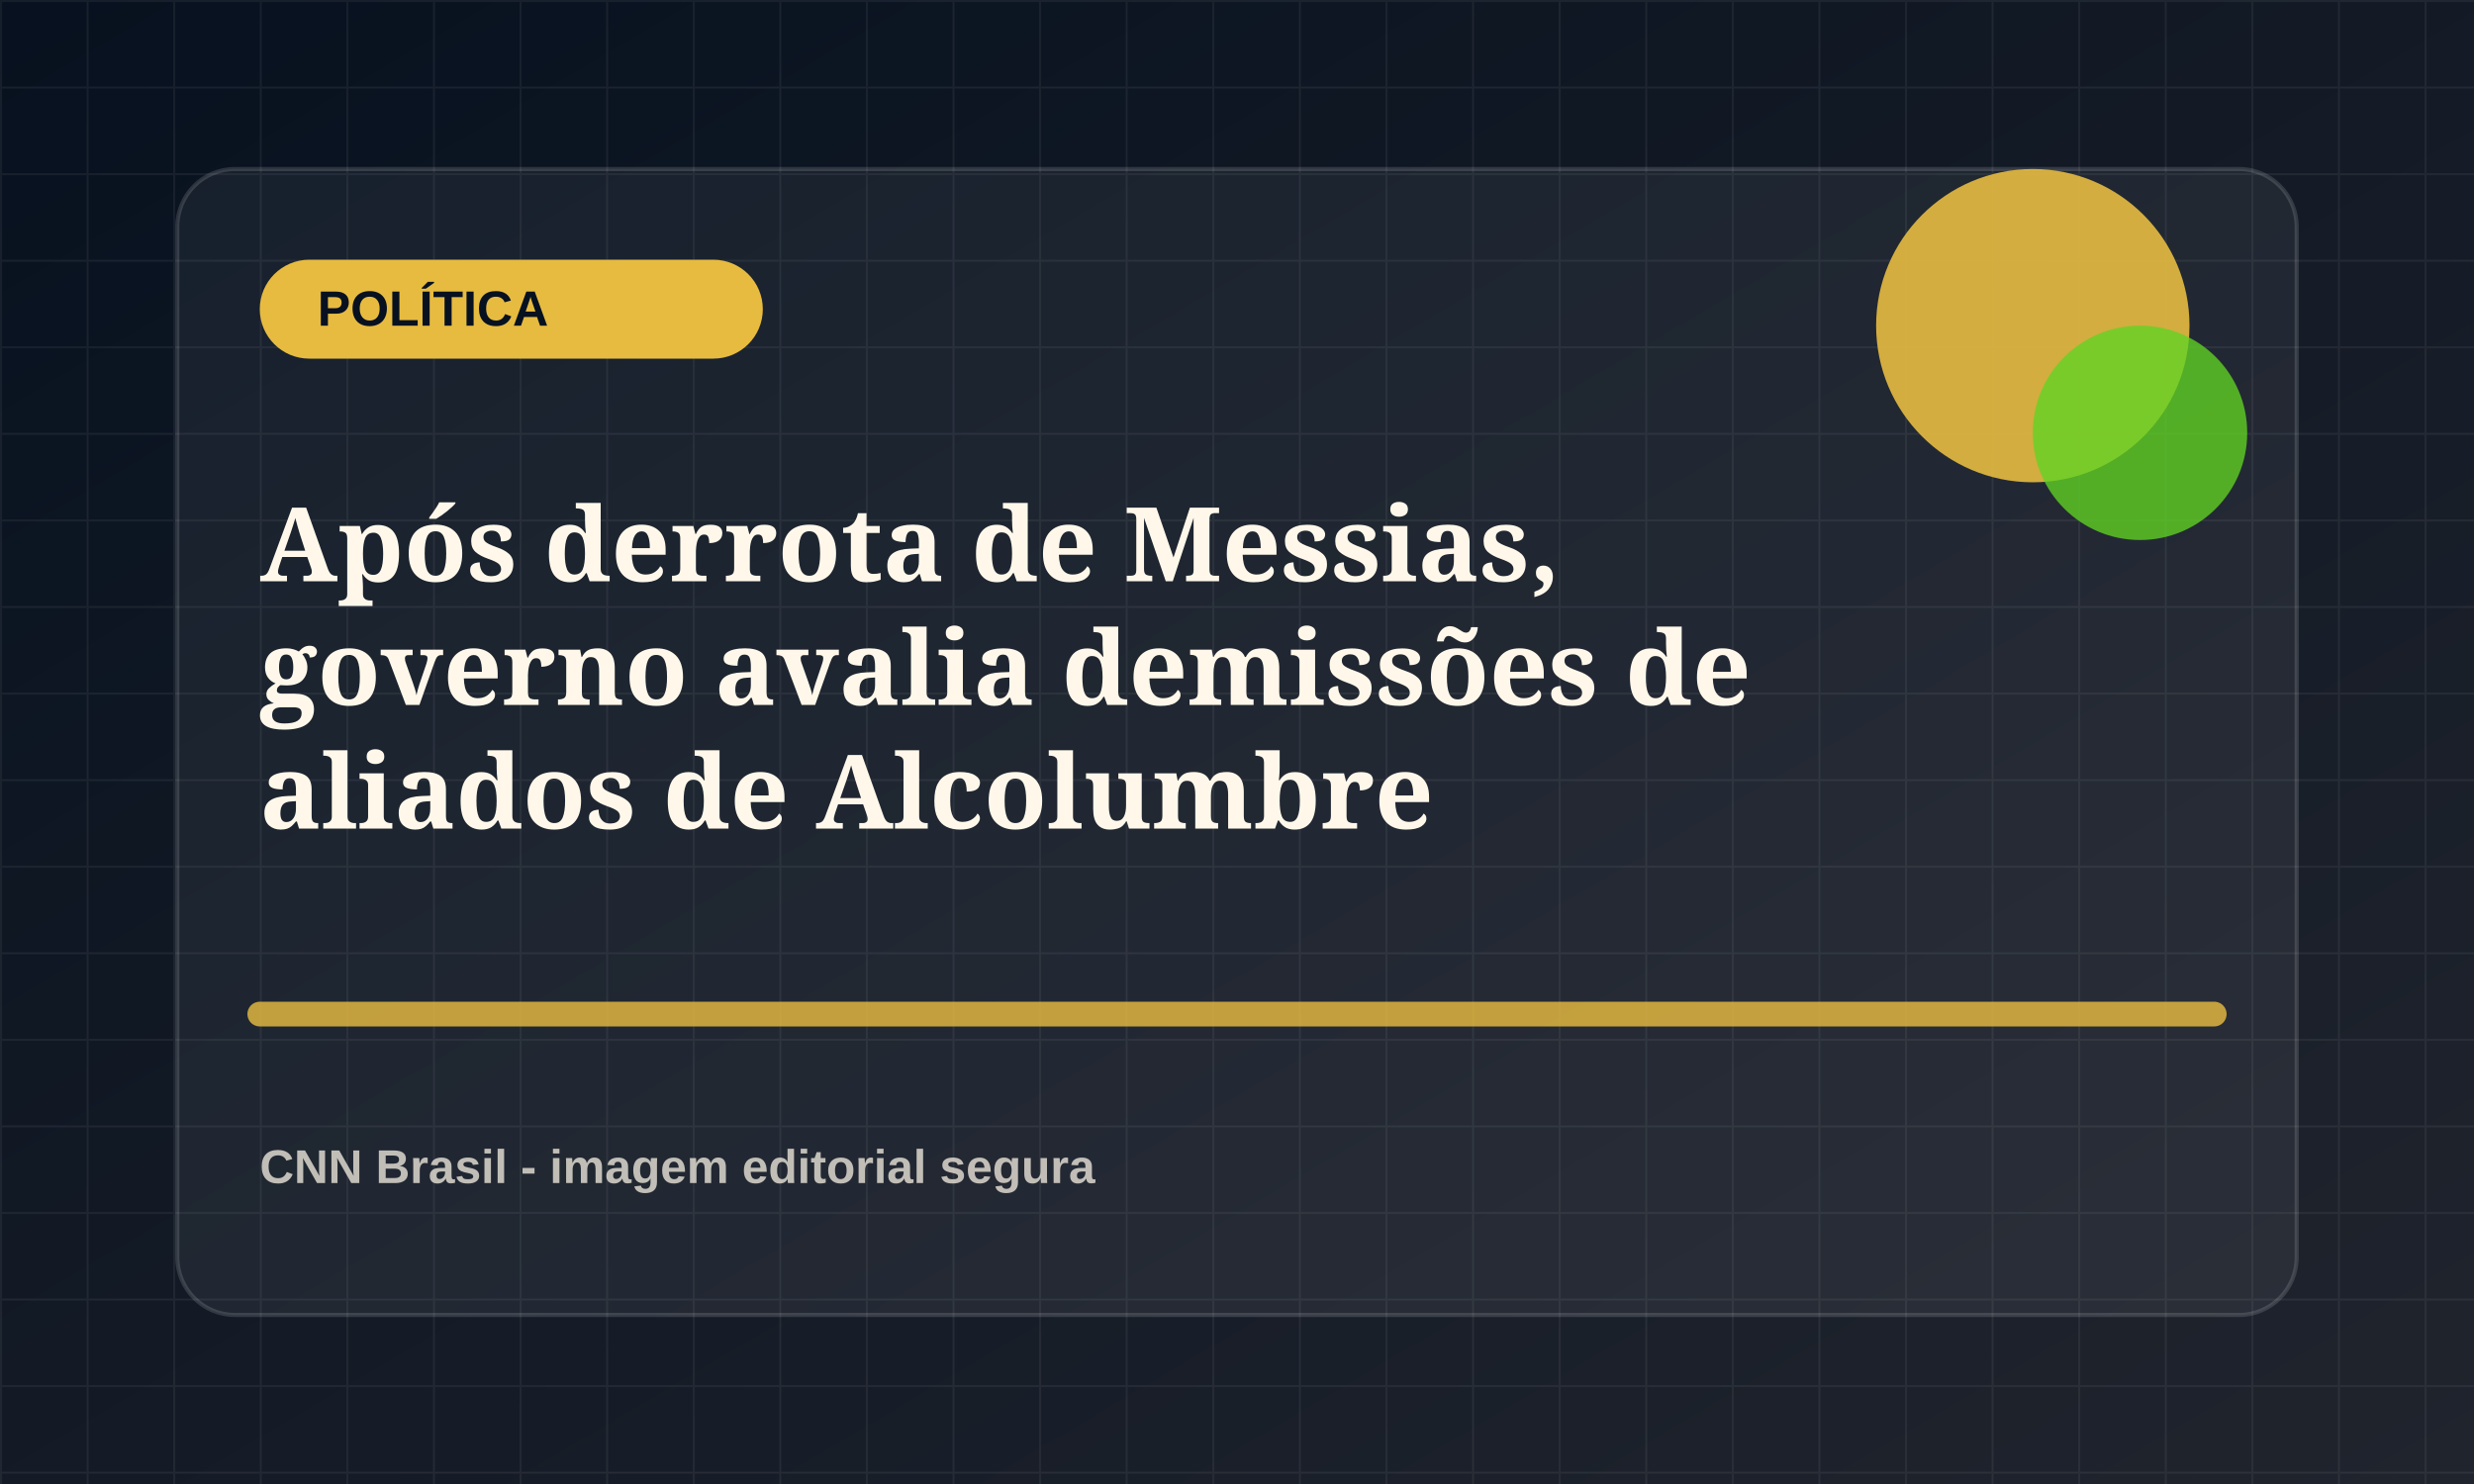
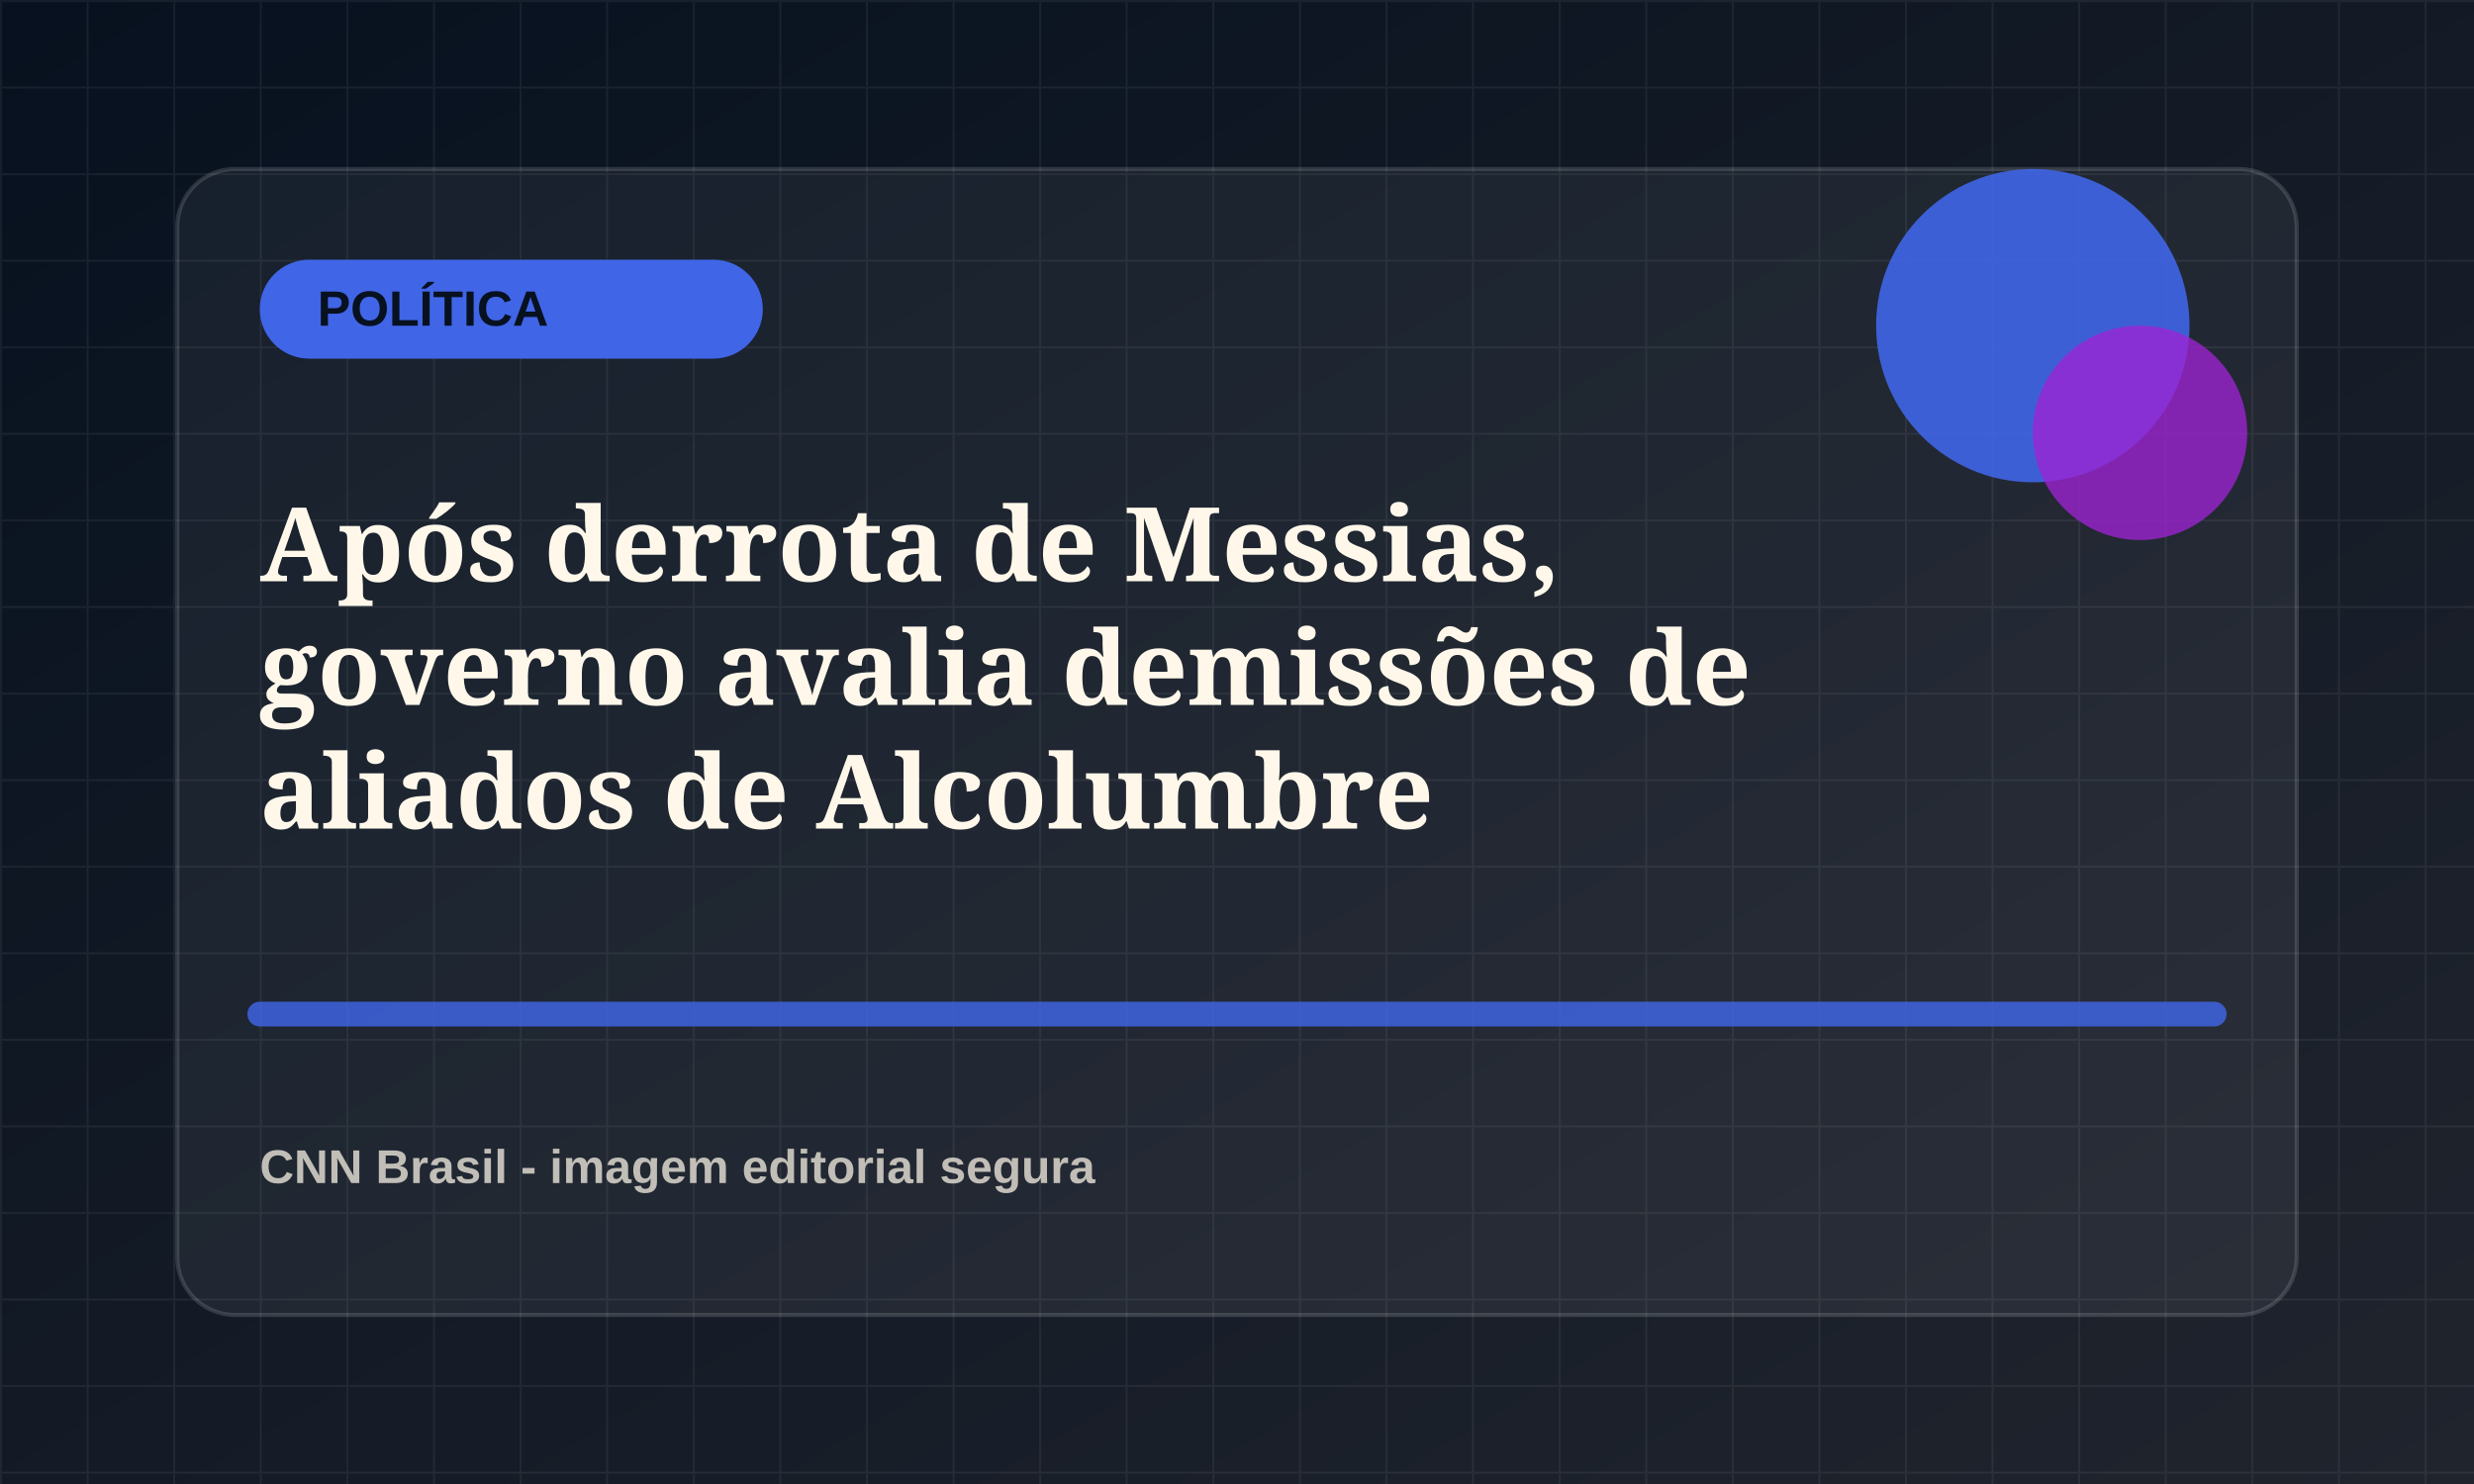
<svg xmlns="http://www.w3.org/2000/svg" viewBox="0 0 1200 720">
  <defs>
    <linearGradient id="bg" x1="0" x2="1" y1="0" y2="1">
      <stop offset="0" stop-color="#07111f" />
      <stop offset="1" stop-color="#20242d" />
    </linearGradient>
    <pattern id="grid" width="42" height="42" patternUnits="userSpaceOnUse">
      <path d="M42 0H0v42" fill="none" stroke="rgba(255,255,255,.055)" stroke-width="2" />
    </pattern>
  </defs>
  <rect width="1200" height="720" fill="url(#bg)" />
  <rect width="1200" height="720" fill="url(#grid)" />
  <rect x="86" y="82" width="1028" height="556" rx="28" fill="rgba(255,255,255,.055)" stroke="rgba(255,255,255,.14)" stroke-width="2" />
-   <rect x="126" y="126" width="244" height="48" rx="24" fill="hsl(44 78% 58%)" />
+   <rect x="126" y="126" width="244" height="48" rx="24" fill="hsl(227 78% 58%)" />
  <text x="154" y="158" fill="#07111f" font-family="Arial, sans-serif" font-size="24" font-weight="800">POLÍTICA</text>
-   <circle cx="986" cy="158" r="76" fill="hsl(44 78% 58%)" opacity=".9" />
-   <circle cx="1038" cy="210" r="52" fill="hsl(99 72% 48%)" opacity=".78" />
-   <path d="M126 492h948" stroke="hsl(44 78% 58%)" stroke-width="12" stroke-linecap="round" opacity=".82" />
+   <circle cx="986" cy="158" r="76" fill="hsl(227 78% 58%)" opacity=".9" />
+   <circle cx="1038" cy="210" r="52" fill="hsl(282 72% 48%)" opacity=".78" />
+   <path d="M126 492h948" stroke="hsl(227 78% 58%)" stroke-width="12" stroke-linecap="round" opacity=".82" />
  <text x="126" y="282" fill="#fff8ea" font-family="Georgia, serif" font-size="50" font-weight="700">
    <tspan x="126" dy="0">Após derrota de Messias,</tspan>
    <tspan x="126" dy="60">governo avalia demissões de</tspan>
    <tspan x="126" dy="60">aliados de Alcolumbre</tspan>
  </text>
  <text x="126" y="574" fill="rgba(255,248,234,.72)" font-family="Arial, sans-serif" font-size="23" font-weight="700">CNN Brasil - imagem editorial segura</text>
</svg>
